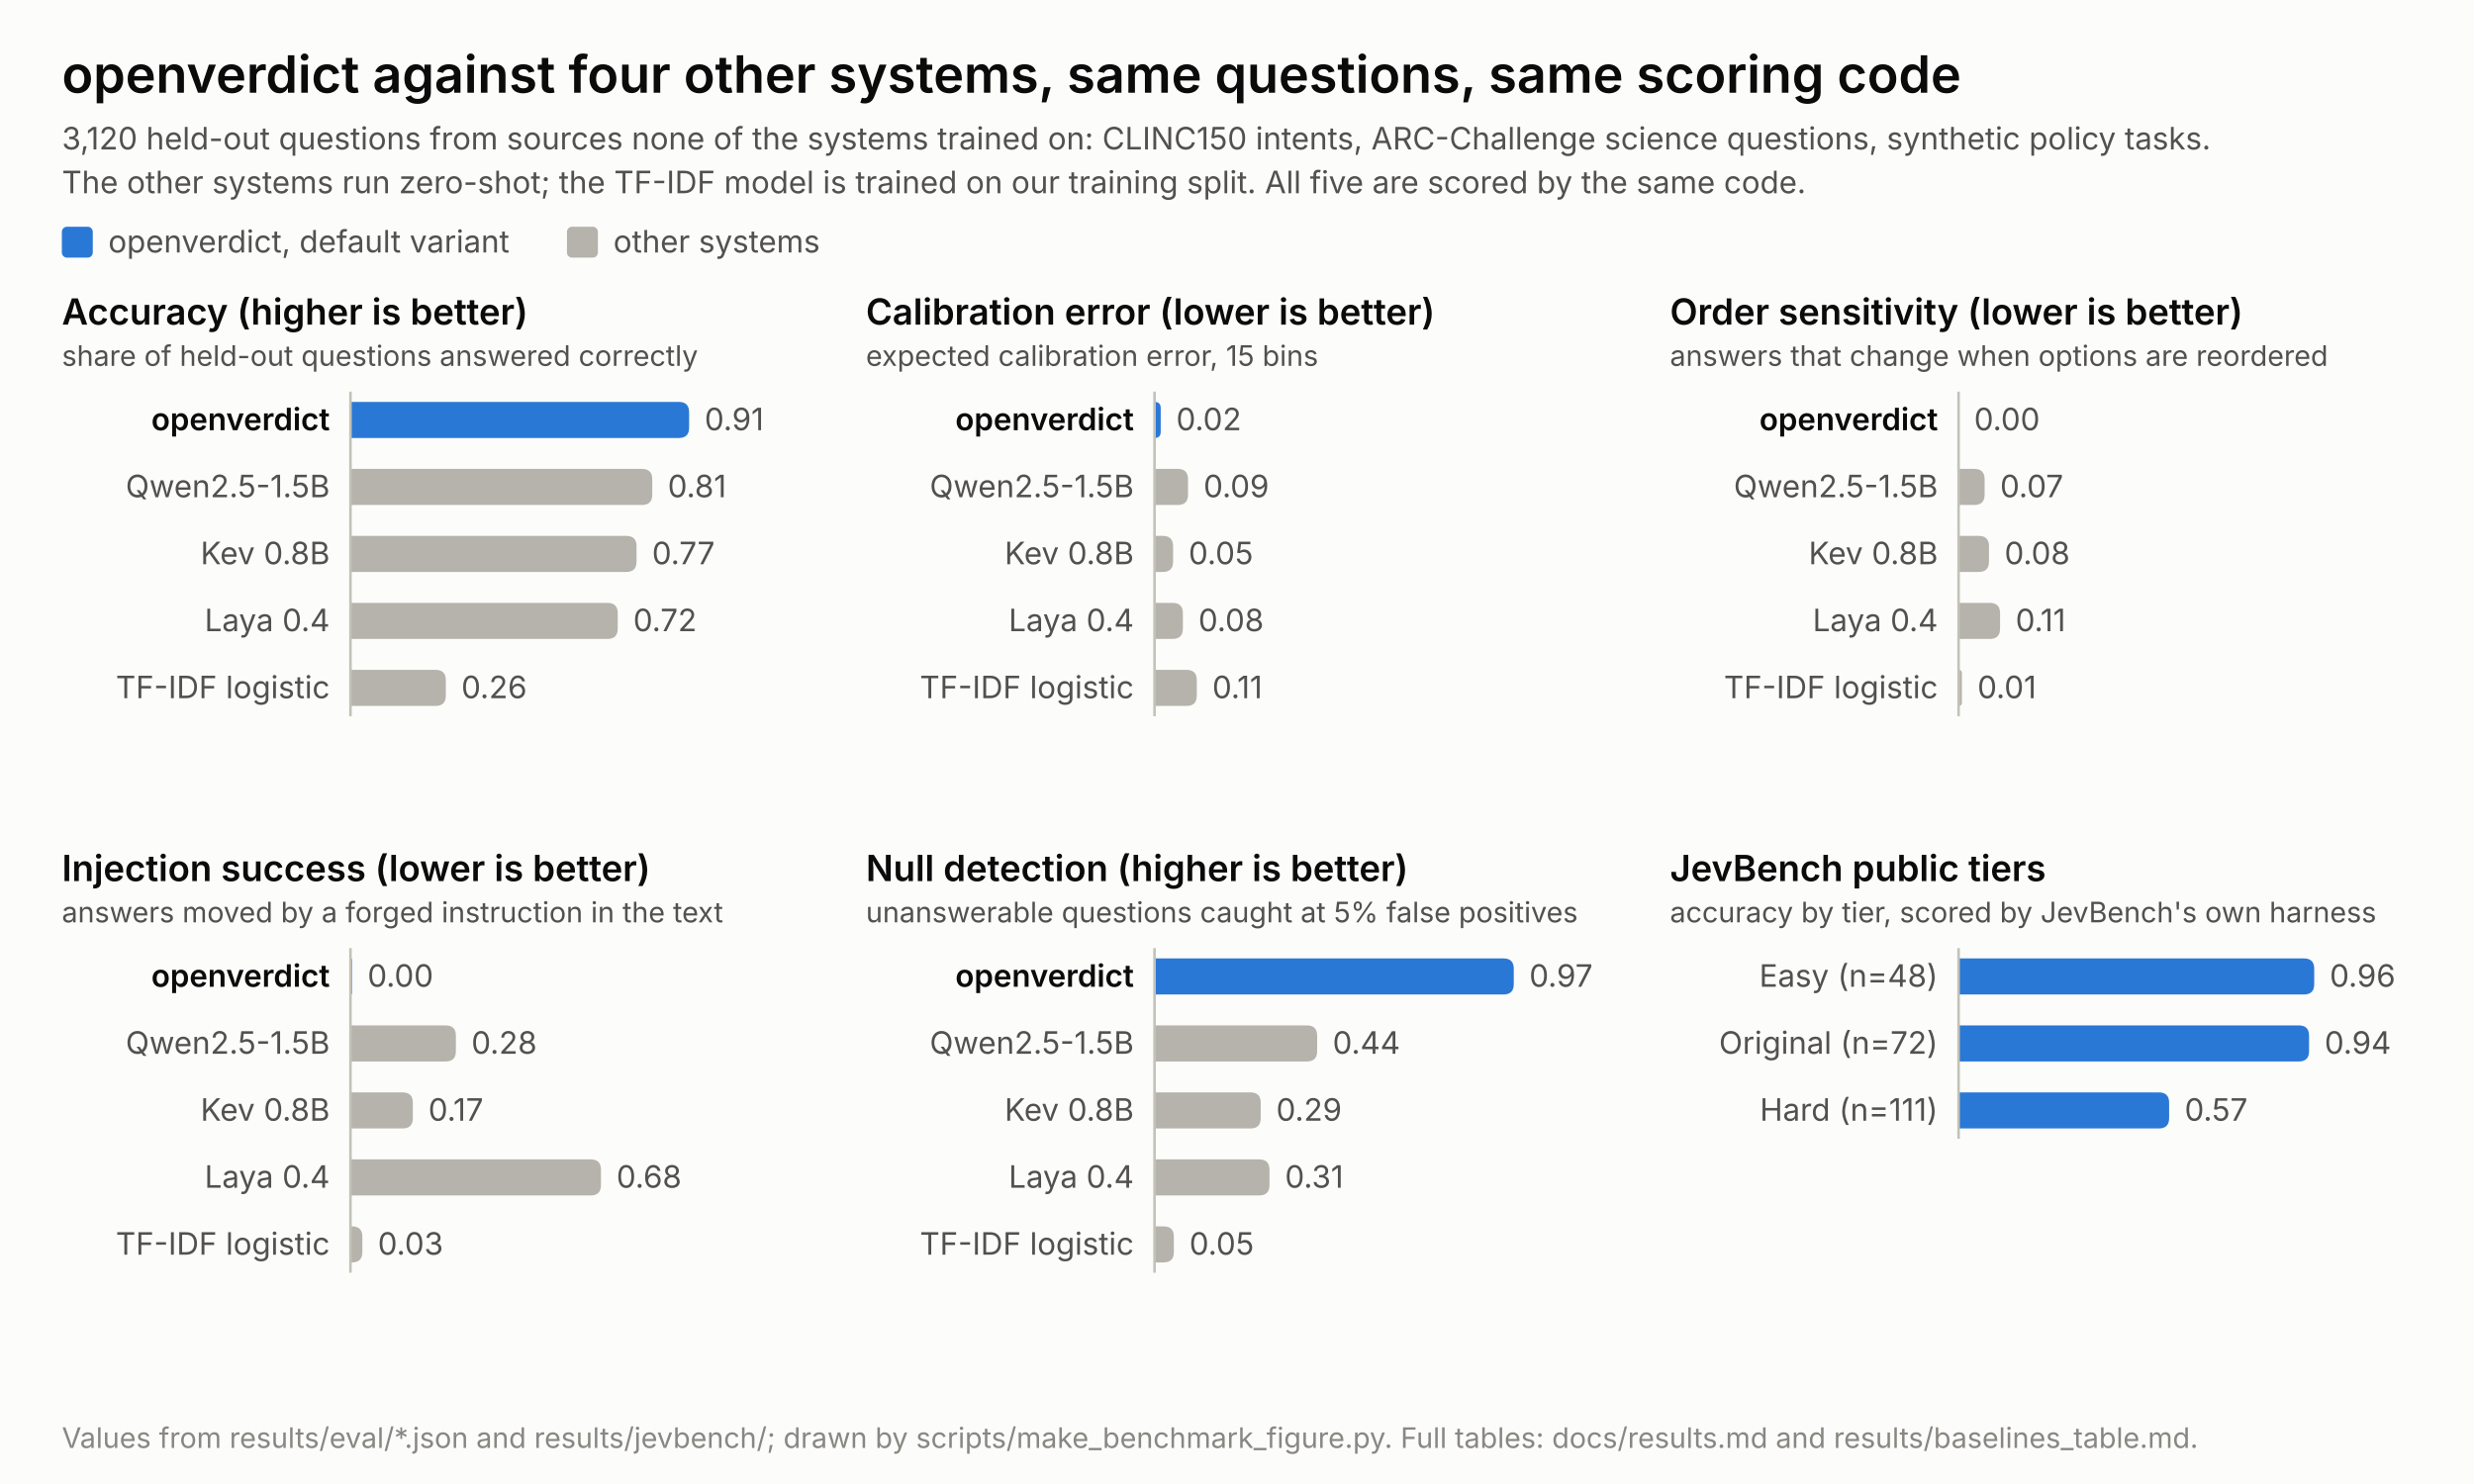
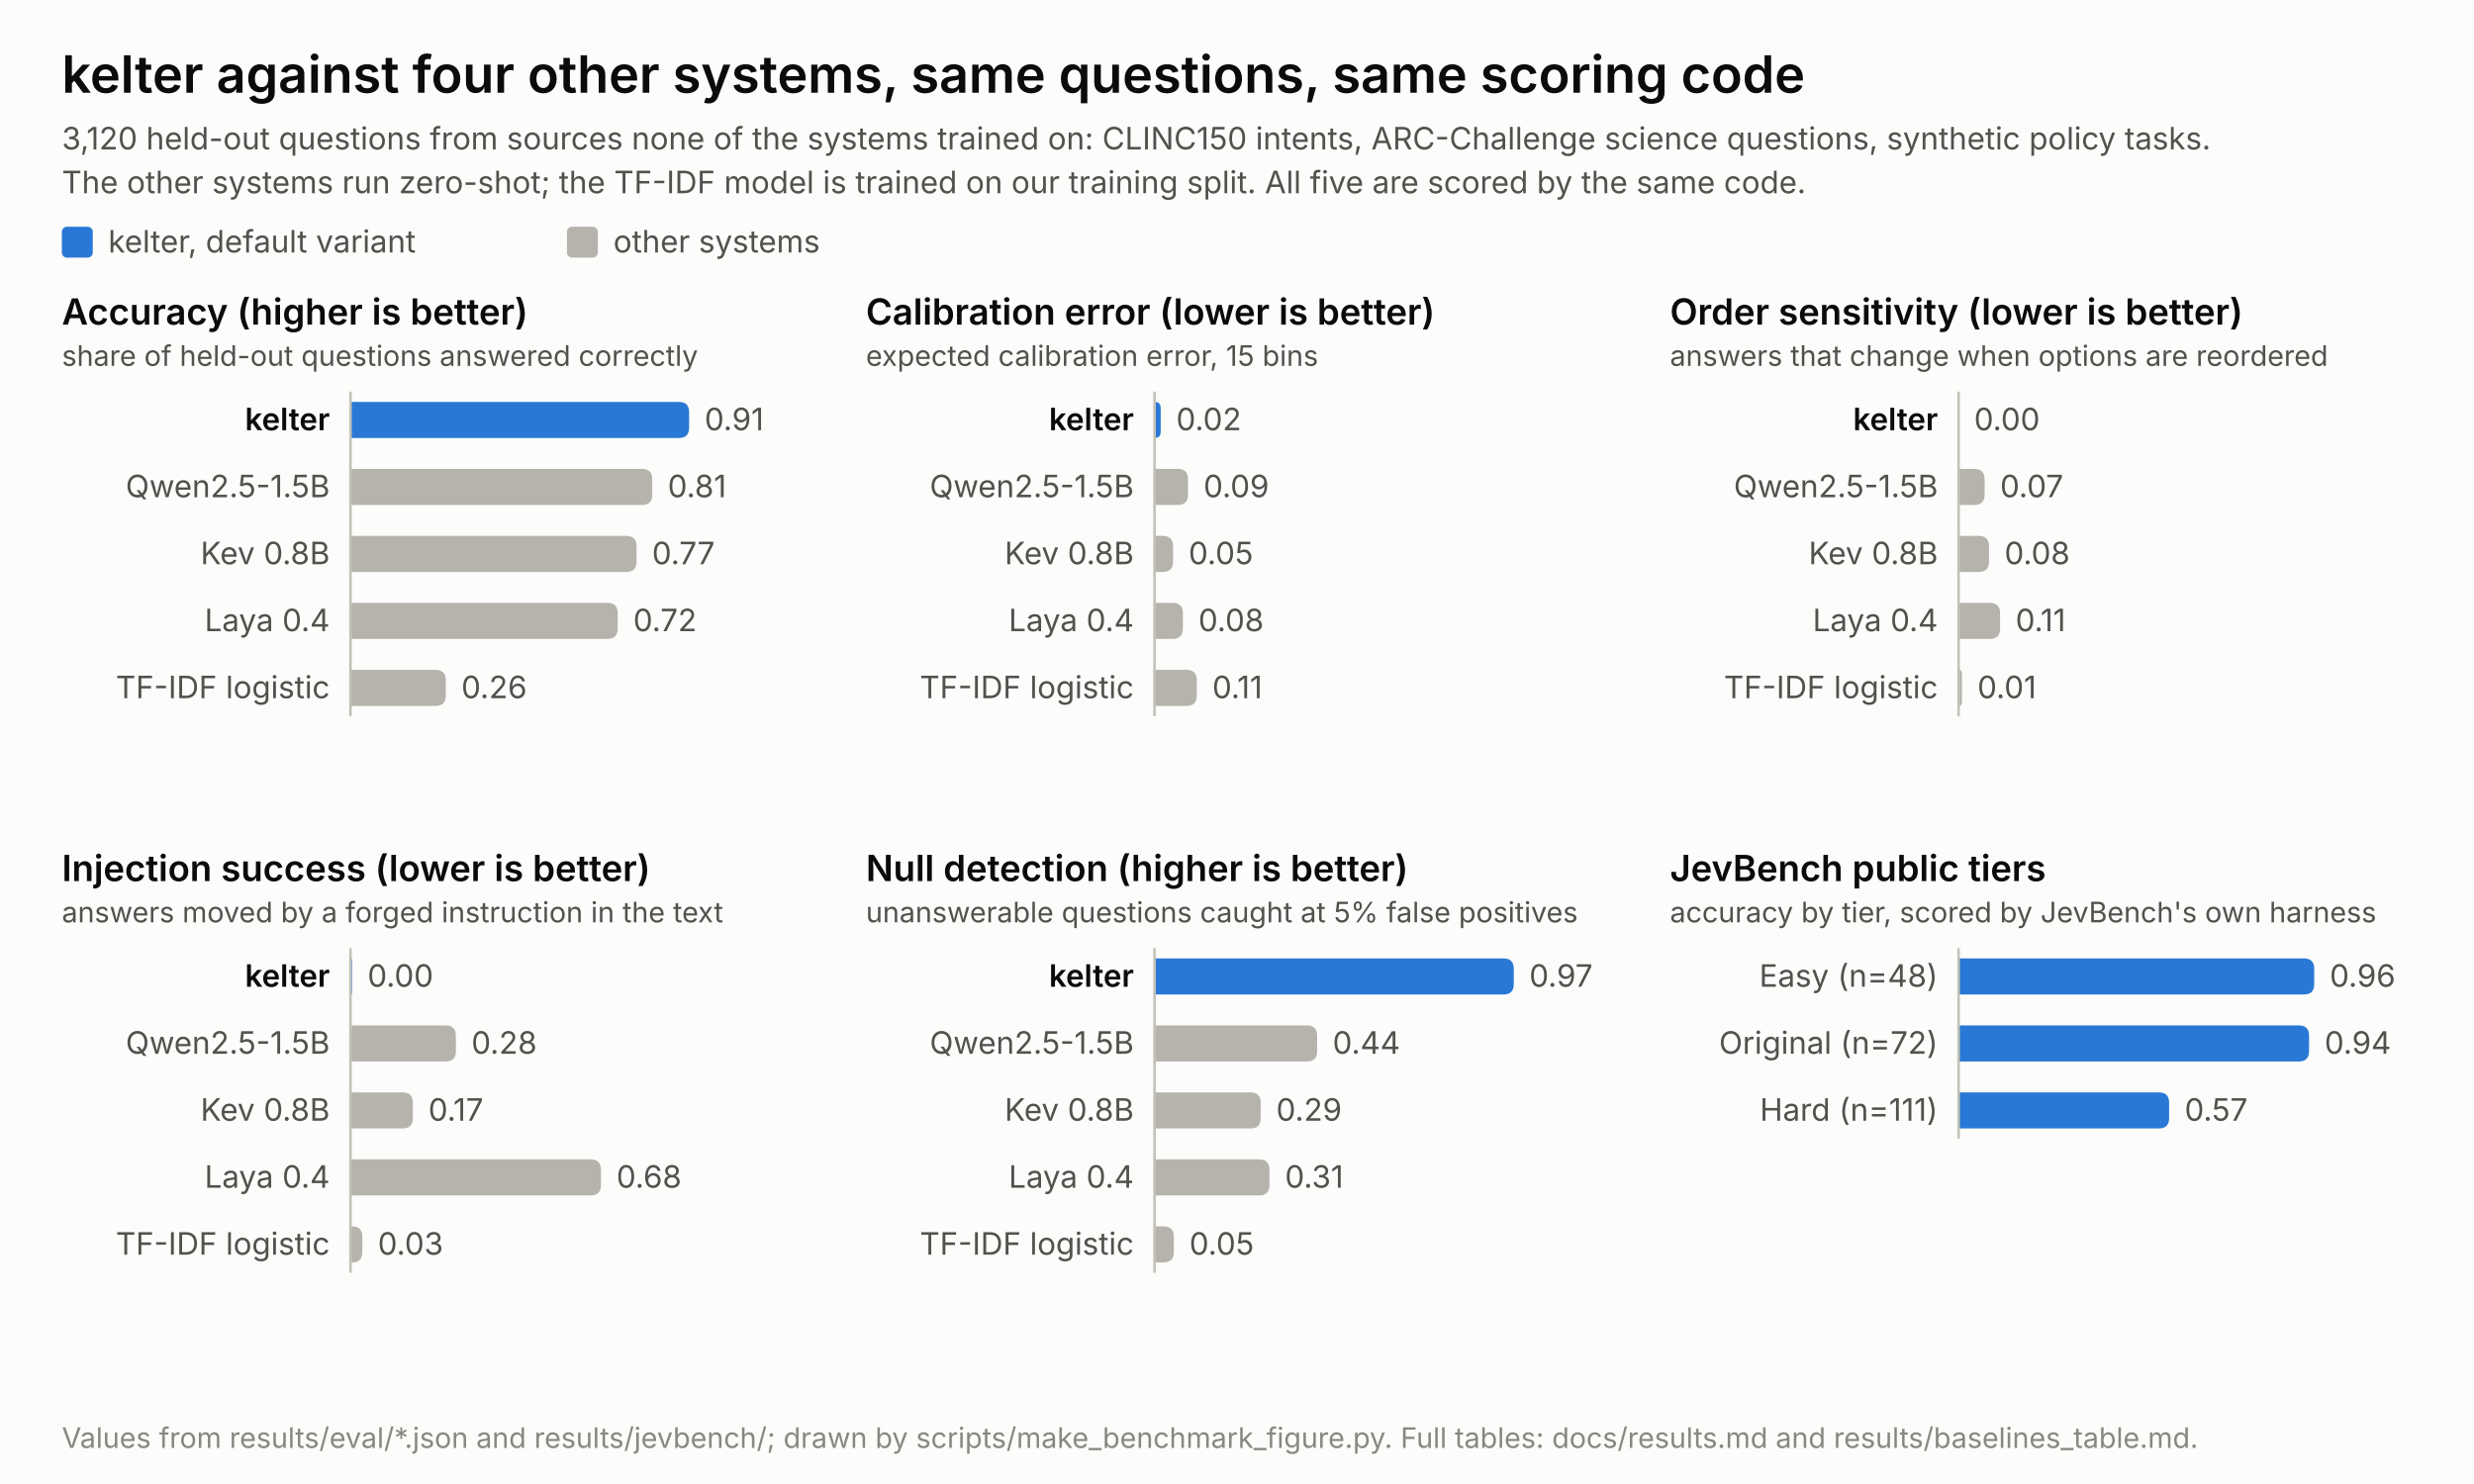
- <svg xmlns="http://www.w3.org/2000/svg" width="960" height="576" viewBox="0 0 960 576" role="img" aria-label="openverdict compared with four other systems on five measures, and its JevBench public-tier accuracy">
+ <svg xmlns="http://www.w3.org/2000/svg" width="960" height="576" viewBox="0 0 960 576" role="img" aria-label="kelter compared with four other systems on five measures, and its JevBench public-tier accuracy">
  <rect width="960" height="576" fill="#fcfcfb" />
-   <text x="24.0" y="36.0" font-size="20" fill="#0b0b0b" text-anchor="start" font-weight="600" font-family="system-ui, -apple-system, &quot;Segoe UI&quot;, sans-serif">openverdict against four other systems, same questions, same scoring code</text>
+   <text x="24.0" y="36.0" font-size="20" fill="#0b0b0b" text-anchor="start" font-weight="600" font-family="system-ui, -apple-system, &quot;Segoe UI&quot;, sans-serif">kelter against four other systems, same questions, same scoring code</text>
  <text x="24.0" y="58.0" font-size="12" fill="#52514e" text-anchor="start" font-weight="normal" font-family="system-ui, -apple-system, &quot;Segoe UI&quot;, sans-serif">3,120 held-out questions from sources none of the systems trained on: CLINC150 intents, ARC-Challenge science questions, synthetic policy tasks.</text>
  <text x="24.0" y="75.0" font-size="12" fill="#52514e" text-anchor="start" font-weight="normal" font-family="system-ui, -apple-system, &quot;Segoe UI&quot;, sans-serif">The other systems run zero-shot; the TF-IDF model is trained on our training split. All five are scored by the same code.</text>
  <rect x="24" y="88" width="12" height="12" rx="2" fill="#2a78d6" />
-   <text x="42.0" y="98.0" font-size="12" fill="#52514e" text-anchor="start" font-weight="normal" font-family="system-ui, -apple-system, &quot;Segoe UI&quot;, sans-serif">openverdict, default variant</text>
+   <text x="42.0" y="98.0" font-size="12" fill="#52514e" text-anchor="start" font-weight="normal" font-family="system-ui, -apple-system, &quot;Segoe UI&quot;, sans-serif">kelter, default variant</text>
  <rect x="220" y="88" width="12" height="12" rx="2" fill="#b5b3ab" />
  <text x="238.0" y="98.0" font-size="12" fill="#52514e" text-anchor="start" font-weight="normal" font-family="system-ui, -apple-system, &quot;Segoe UI&quot;, sans-serif">other systems</text>
  <text x="24.0" y="126.0" font-size="14" fill="#0b0b0b" text-anchor="start" font-weight="600" font-family="system-ui, -apple-system, &quot;Segoe UI&quot;, sans-serif">Accuracy  (higher is better)</text>
  <text x="24.0" y="142.0" font-size="11" fill="#52514e" text-anchor="start" font-weight="normal" font-family="system-ui, -apple-system, &quot;Segoe UI&quot;, sans-serif">share of held-out questions answered correctly</text>
-   <text x="128.0" y="167.0" font-size="12" fill="#0b0b0b" text-anchor="end" font-weight="600" font-family="system-ui, -apple-system, &quot;Segoe UI&quot;, sans-serif">openverdict</text>
+   <text x="128.0" y="167.0" font-size="12" fill="#0b0b0b" text-anchor="end" font-weight="600" font-family="system-ui, -apple-system, &quot;Segoe UI&quot;, sans-serif">kelter</text>
  <path d="M136.0,156.0 H263.4 Q267.4,156.0 267.4,160.0 V166.0 Q267.4,170.0 263.4,170.0 H136.0 Z" fill="#2a78d6" />
  <text x="273.4" y="167.0" font-size="12" fill="#52514e" text-anchor="start" font-weight="normal" font-family="system-ui, -apple-system, &quot;Segoe UI&quot;, sans-serif">0.91</text>
  <text x="128.0" y="193.0" font-size="12" fill="#52514e" text-anchor="end" font-weight="normal" font-family="system-ui, -apple-system, &quot;Segoe UI&quot;, sans-serif">Qwen2.5-1.5B</text>
  <path d="M136.0,182.0 H249.1 Q253.1,182.0 253.1,186.0 V192.0 Q253.1,196.0 249.1,196.0 H136.0 Z" fill="#b5b3ab" />
  <text x="259.1" y="193.0" font-size="12" fill="#52514e" text-anchor="start" font-weight="normal" font-family="system-ui, -apple-system, &quot;Segoe UI&quot;, sans-serif">0.81</text>
  <text x="128.0" y="219.0" font-size="12" fill="#52514e" text-anchor="end" font-weight="normal" font-family="system-ui, -apple-system, &quot;Segoe UI&quot;, sans-serif">Kev 0.8B</text>
  <path d="M136.0,208.0 H243.0 Q247.0,208.0 247.0,212.0 V218.0 Q247.0,222.0 243.0,222.0 H136.0 Z" fill="#b5b3ab" />
  <text x="253.0" y="219.0" font-size="12" fill="#52514e" text-anchor="start" font-weight="normal" font-family="system-ui, -apple-system, &quot;Segoe UI&quot;, sans-serif">0.77</text>
  <text x="128.0" y="245.0" font-size="12" fill="#52514e" text-anchor="end" font-weight="normal" font-family="system-ui, -apple-system, &quot;Segoe UI&quot;, sans-serif">Laya 0.4</text>
  <path d="M136.0,234.0 H235.7 Q239.7,234.0 239.7,238.0 V244.0 Q239.7,248.0 235.7,248.0 H136.0 Z" fill="#b5b3ab" />
  <text x="245.7" y="245.0" font-size="12" fill="#52514e" text-anchor="start" font-weight="normal" font-family="system-ui, -apple-system, &quot;Segoe UI&quot;, sans-serif">0.72</text>
  <text x="128.0" y="271.0" font-size="12" fill="#52514e" text-anchor="end" font-weight="normal" font-family="system-ui, -apple-system, &quot;Segoe UI&quot;, sans-serif">TF-IDF logistic</text>
  <path d="M136.0,260.0 H169.0 Q173.0,260.0 173.0,264.0 V270.0 Q173.0,274.0 169.0,274.0 H136.0 Z" fill="#b5b3ab" />
  <text x="179.0" y="271.0" font-size="12" fill="#52514e" text-anchor="start" font-weight="normal" font-family="system-ui, -apple-system, &quot;Segoe UI&quot;, sans-serif">0.26</text>
  <line x1="136" y1="152" x2="136" y2="278" stroke="#c3c2b7" stroke-width="1" />
  <text x="336.0" y="126.0" font-size="14" fill="#0b0b0b" text-anchor="start" font-weight="600" font-family="system-ui, -apple-system, &quot;Segoe UI&quot;, sans-serif">Calibration error  (lower is better)</text>
  <text x="336.0" y="142.0" font-size="11" fill="#52514e" text-anchor="start" font-weight="normal" font-family="system-ui, -apple-system, &quot;Segoe UI&quot;, sans-serif">expected calibration error, 15 bins</text>
-   <text x="440.0" y="167.0" font-size="12" fill="#0b0b0b" text-anchor="end" font-weight="600" font-family="system-ui, -apple-system, &quot;Segoe UI&quot;, sans-serif">openverdict</text>
+   <text x="440.0" y="167.0" font-size="12" fill="#0b0b0b" text-anchor="end" font-weight="600" font-family="system-ui, -apple-system, &quot;Segoe UI&quot;, sans-serif">kelter</text>
  <path d="M448.0,156.0 H448.0 Q450.4,156.0 450.4,158.4 V167.6 Q450.4,170.0 448.0,170.0 H448.0 Z" fill="#2a78d6" />
  <text x="456.4" y="167.0" font-size="12" fill="#52514e" text-anchor="start" font-weight="normal" font-family="system-ui, -apple-system, &quot;Segoe UI&quot;, sans-serif">0.02</text>
  <text x="440.0" y="193.0" font-size="12" fill="#52514e" text-anchor="end" font-weight="normal" font-family="system-ui, -apple-system, &quot;Segoe UI&quot;, sans-serif">Qwen2.5-1.5B</text>
  <path d="M448.0,182.0 H457.0 Q461.0,182.0 461.0,186.0 V192.0 Q461.0,196.0 457.0,196.0 H448.0 Z" fill="#b5b3ab" />
  <text x="467.0" y="193.0" font-size="12" fill="#52514e" text-anchor="start" font-weight="normal" font-family="system-ui, -apple-system, &quot;Segoe UI&quot;, sans-serif">0.09</text>
  <text x="440.0" y="219.0" font-size="12" fill="#52514e" text-anchor="end" font-weight="normal" font-family="system-ui, -apple-system, &quot;Segoe UI&quot;, sans-serif">Kev 0.8B</text>
  <path d="M448.0,208.0 H451.2 Q455.2,208.0 455.2,212.0 V218.0 Q455.2,222.0 451.2,222.0 H448.0 Z" fill="#b5b3ab" />
  <text x="461.2" y="219.0" font-size="12" fill="#52514e" text-anchor="start" font-weight="normal" font-family="system-ui, -apple-system, &quot;Segoe UI&quot;, sans-serif">0.05</text>
  <text x="440.0" y="245.0" font-size="12" fill="#52514e" text-anchor="end" font-weight="normal" font-family="system-ui, -apple-system, &quot;Segoe UI&quot;, sans-serif">Laya 0.4</text>
  <path d="M448.0,234.0 H455.0 Q459.0,234.0 459.0,238.0 V244.0 Q459.0,248.0 455.0,248.0 H448.0 Z" fill="#b5b3ab" />
  <text x="465.0" y="245.0" font-size="12" fill="#52514e" text-anchor="start" font-weight="normal" font-family="system-ui, -apple-system, &quot;Segoe UI&quot;, sans-serif">0.08</text>
  <text x="440.0" y="271.0" font-size="12" fill="#52514e" text-anchor="end" font-weight="normal" font-family="system-ui, -apple-system, &quot;Segoe UI&quot;, sans-serif">TF-IDF logistic</text>
  <path d="M448.0,260.0 H460.4 Q464.4,260.0 464.4,264.0 V270.0 Q464.4,274.0 460.4,274.0 H448.0 Z" fill="#b5b3ab" />
  <text x="470.4" y="271.0" font-size="12" fill="#52514e" text-anchor="start" font-weight="normal" font-family="system-ui, -apple-system, &quot;Segoe UI&quot;, sans-serif">0.11</text>
  <line x1="448" y1="152" x2="448" y2="278" stroke="#c3c2b7" stroke-width="1" />
  <text x="648.0" y="126.0" font-size="14" fill="#0b0b0b" text-anchor="start" font-weight="600" font-family="system-ui, -apple-system, &quot;Segoe UI&quot;, sans-serif">Order sensitivity  (lower is better)</text>
  <text x="648.0" y="142.0" font-size="11" fill="#52514e" text-anchor="start" font-weight="normal" font-family="system-ui, -apple-system, &quot;Segoe UI&quot;, sans-serif">answers that change when options are reordered</text>
-   <text x="752.0" y="167.0" font-size="12" fill="#0b0b0b" text-anchor="end" font-weight="600" font-family="system-ui, -apple-system, &quot;Segoe UI&quot;, sans-serif">openverdict</text>
+   <text x="752.0" y="167.0" font-size="12" fill="#0b0b0b" text-anchor="end" font-weight="600" font-family="system-ui, -apple-system, &quot;Segoe UI&quot;, sans-serif">kelter</text>
  <text x="766.0" y="167.0" font-size="12" fill="#52514e" text-anchor="start" font-weight="normal" font-family="system-ui, -apple-system, &quot;Segoe UI&quot;, sans-serif">0.00</text>
  <text x="752.0" y="193.0" font-size="12" fill="#52514e" text-anchor="end" font-weight="normal" font-family="system-ui, -apple-system, &quot;Segoe UI&quot;, sans-serif">Qwen2.5-1.5B</text>
  <path d="M760.0,182.0 H766.1 Q770.1,182.0 770.1,186.0 V192.0 Q770.1,196.0 766.1,196.0 H760.0 Z" fill="#b5b3ab" />
  <text x="776.1" y="193.0" font-size="12" fill="#52514e" text-anchor="start" font-weight="normal" font-family="system-ui, -apple-system, &quot;Segoe UI&quot;, sans-serif">0.07</text>
  <text x="752.0" y="219.0" font-size="12" fill="#52514e" text-anchor="end" font-weight="normal" font-family="system-ui, -apple-system, &quot;Segoe UI&quot;, sans-serif">Kev 0.8B</text>
  <path d="M760.0,208.0 H767.8 Q771.8,208.0 771.8,212.0 V218.0 Q771.8,222.0 767.8,222.0 H760.0 Z" fill="#b5b3ab" />
  <text x="777.8" y="219.0" font-size="12" fill="#52514e" text-anchor="start" font-weight="normal" font-family="system-ui, -apple-system, &quot;Segoe UI&quot;, sans-serif">0.08</text>
  <text x="752.0" y="245.0" font-size="12" fill="#52514e" text-anchor="end" font-weight="normal" font-family="system-ui, -apple-system, &quot;Segoe UI&quot;, sans-serif">Laya 0.4</text>
  <path d="M760.0,234.0 H772.1 Q776.1,234.0 776.1,238.0 V244.0 Q776.1,248.0 772.1,248.0 H760.0 Z" fill="#b5b3ab" />
  <text x="782.1" y="245.0" font-size="12" fill="#52514e" text-anchor="start" font-weight="normal" font-family="system-ui, -apple-system, &quot;Segoe UI&quot;, sans-serif">0.11</text>
  <text x="752.0" y="271.0" font-size="12" fill="#52514e" text-anchor="end" font-weight="normal" font-family="system-ui, -apple-system, &quot;Segoe UI&quot;, sans-serif">TF-IDF logistic</text>
  <path d="M760.0,260.0 H760.0 Q761.3,260.0 761.3,261.3 V272.7 Q761.3,274.0 760.0,274.0 H760.0 Z" fill="#b5b3ab" />
  <text x="767.3" y="271.0" font-size="12" fill="#52514e" text-anchor="start" font-weight="normal" font-family="system-ui, -apple-system, &quot;Segoe UI&quot;, sans-serif">0.01</text>
  <line x1="760" y1="152" x2="760" y2="278" stroke="#c3c2b7" stroke-width="1" />
  <text x="24.0" y="342.0" font-size="14" fill="#0b0b0b" text-anchor="start" font-weight="600" font-family="system-ui, -apple-system, &quot;Segoe UI&quot;, sans-serif">Injection success  (lower is better)</text>
  <text x="24.0" y="358.0" font-size="11" fill="#52514e" text-anchor="start" font-weight="normal" font-family="system-ui, -apple-system, &quot;Segoe UI&quot;, sans-serif">answers moved by a forged instruction in the text</text>
-   <text x="128.0" y="383.0" font-size="12" fill="#0b0b0b" text-anchor="end" font-weight="600" font-family="system-ui, -apple-system, &quot;Segoe UI&quot;, sans-serif">openverdict</text>
+   <text x="128.0" y="383.0" font-size="12" fill="#0b0b0b" text-anchor="end" font-weight="600" font-family="system-ui, -apple-system, &quot;Segoe UI&quot;, sans-serif">kelter</text>
  <path d="M136.0,372.0 H136.0 Q136.6,372.0 136.6,372.6 V385.4 Q136.6,386.0 136.0,386.0 H136.0 Z" fill="#2a78d6" />
  <text x="142.6" y="383.0" font-size="12" fill="#52514e" text-anchor="start" font-weight="normal" font-family="system-ui, -apple-system, &quot;Segoe UI&quot;, sans-serif">0.00</text>
  <text x="128.0" y="409.0" font-size="12" fill="#52514e" text-anchor="end" font-weight="normal" font-family="system-ui, -apple-system, &quot;Segoe UI&quot;, sans-serif">Qwen2.5-1.5B</text>
  <path d="M136.0,398.0 H172.9 Q176.9,398.0 176.9,402.0 V408.0 Q176.9,412.0 172.9,412.0 H136.0 Z" fill="#b5b3ab" />
  <text x="182.9" y="409.0" font-size="12" fill="#52514e" text-anchor="start" font-weight="normal" font-family="system-ui, -apple-system, &quot;Segoe UI&quot;, sans-serif">0.28</text>
  <text x="128.0" y="435.0" font-size="12" fill="#52514e" text-anchor="end" font-weight="normal" font-family="system-ui, -apple-system, &quot;Segoe UI&quot;, sans-serif">Kev 0.8B</text>
  <path d="M136.0,424.0 H156.2 Q160.2,424.0 160.2,428.0 V434.0 Q160.2,438.0 156.2,438.0 H136.0 Z" fill="#b5b3ab" />
  <text x="166.2" y="435.0" font-size="12" fill="#52514e" text-anchor="start" font-weight="normal" font-family="system-ui, -apple-system, &quot;Segoe UI&quot;, sans-serif">0.17</text>
  <text x="128.0" y="461.0" font-size="12" fill="#52514e" text-anchor="end" font-weight="normal" font-family="system-ui, -apple-system, &quot;Segoe UI&quot;, sans-serif">Laya 0.4</text>
  <path d="M136.0,450.0 H229.2 Q233.2,450.0 233.2,454.0 V460.0 Q233.2,464.0 229.2,464.0 H136.0 Z" fill="#b5b3ab" />
  <text x="239.2" y="461.0" font-size="12" fill="#52514e" text-anchor="start" font-weight="normal" font-family="system-ui, -apple-system, &quot;Segoe UI&quot;, sans-serif">0.68</text>
  <text x="128.0" y="487.0" font-size="12" fill="#52514e" text-anchor="end" font-weight="normal" font-family="system-ui, -apple-system, &quot;Segoe UI&quot;, sans-serif">TF-IDF logistic</text>
  <path d="M136.0,476.0 H136.6 Q140.6,476.0 140.6,480.0 V486.0 Q140.6,490.0 136.6,490.0 H136.0 Z" fill="#b5b3ab" />
  <text x="146.6" y="487.0" font-size="12" fill="#52514e" text-anchor="start" font-weight="normal" font-family="system-ui, -apple-system, &quot;Segoe UI&quot;, sans-serif">0.03</text>
  <line x1="136" y1="368" x2="136" y2="494" stroke="#c3c2b7" stroke-width="1" />
  <text x="336.0" y="342.0" font-size="14" fill="#0b0b0b" text-anchor="start" font-weight="600" font-family="system-ui, -apple-system, &quot;Segoe UI&quot;, sans-serif">Null detection  (higher is better)</text>
  <text x="336.0" y="358.0" font-size="11" fill="#52514e" text-anchor="start" font-weight="normal" font-family="system-ui, -apple-system, &quot;Segoe UI&quot;, sans-serif">unanswerable questions caught at 5% false positives</text>
-   <text x="440.0" y="383.0" font-size="12" fill="#0b0b0b" text-anchor="end" font-weight="600" font-family="system-ui, -apple-system, &quot;Segoe UI&quot;, sans-serif">openverdict</text>
+   <text x="440.0" y="383.0" font-size="12" fill="#0b0b0b" text-anchor="end" font-weight="600" font-family="system-ui, -apple-system, &quot;Segoe UI&quot;, sans-serif">kelter</text>
  <path d="M448.0,372.0 H583.4 Q587.4,372.0 587.4,376.0 V382.0 Q587.4,386.0 583.4,386.0 H448.0 Z" fill="#2a78d6" />
  <text x="593.4" y="383.0" font-size="12" fill="#52514e" text-anchor="start" font-weight="normal" font-family="system-ui, -apple-system, &quot;Segoe UI&quot;, sans-serif">0.97</text>
  <text x="440.0" y="409.0" font-size="12" fill="#52514e" text-anchor="end" font-weight="normal" font-family="system-ui, -apple-system, &quot;Segoe UI&quot;, sans-serif">Qwen2.5-1.5B</text>
  <path d="M448.0,398.0 H507.1 Q511.1,398.0 511.1,402.0 V408.0 Q511.1,412.0 507.1,412.0 H448.0 Z" fill="#b5b3ab" />
  <text x="517.1" y="409.0" font-size="12" fill="#52514e" text-anchor="start" font-weight="normal" font-family="system-ui, -apple-system, &quot;Segoe UI&quot;, sans-serif">0.44</text>
  <text x="440.0" y="435.0" font-size="12" fill="#52514e" text-anchor="end" font-weight="normal" font-family="system-ui, -apple-system, &quot;Segoe UI&quot;, sans-serif">Kev 0.8B</text>
  <path d="M448.0,424.0 H485.2 Q489.2,424.0 489.2,428.0 V434.0 Q489.2,438.0 485.2,438.0 H448.0 Z" fill="#b5b3ab" />
  <text x="495.2" y="435.0" font-size="12" fill="#52514e" text-anchor="start" font-weight="normal" font-family="system-ui, -apple-system, &quot;Segoe UI&quot;, sans-serif">0.29</text>
  <text x="440.0" y="461.0" font-size="12" fill="#52514e" text-anchor="end" font-weight="normal" font-family="system-ui, -apple-system, &quot;Segoe UI&quot;, sans-serif">Laya 0.4</text>
  <path d="M448.0,450.0 H488.6 Q492.6,450.0 492.6,454.0 V460.0 Q492.6,464.0 488.6,464.0 H448.0 Z" fill="#b5b3ab" />
  <text x="498.6" y="461.0" font-size="12" fill="#52514e" text-anchor="start" font-weight="normal" font-family="system-ui, -apple-system, &quot;Segoe UI&quot;, sans-serif">0.31</text>
  <text x="440.0" y="487.0" font-size="12" fill="#52514e" text-anchor="end" font-weight="normal" font-family="system-ui, -apple-system, &quot;Segoe UI&quot;, sans-serif">TF-IDF logistic</text>
  <path d="M448.0,476.0 H451.5 Q455.5,476.0 455.5,480.0 V486.0 Q455.5,490.0 451.5,490.0 H448.0 Z" fill="#b5b3ab" />
  <text x="461.5" y="487.0" font-size="12" fill="#52514e" text-anchor="start" font-weight="normal" font-family="system-ui, -apple-system, &quot;Segoe UI&quot;, sans-serif">0.05</text>
  <line x1="448" y1="368" x2="448" y2="494" stroke="#c3c2b7" stroke-width="1" />
  <text x="648.0" y="342.0" font-size="14" fill="#0b0b0b" text-anchor="start" font-weight="600" font-family="system-ui, -apple-system, &quot;Segoe UI&quot;, sans-serif">JevBench public tiers</text>
  <text x="648.0" y="358.0" font-size="11" fill="#52514e" text-anchor="start" font-weight="normal" font-family="system-ui, -apple-system, &quot;Segoe UI&quot;, sans-serif">accuracy by tier, scored by JevBench's own harness</text>
  <text x="752.0" y="383.0" font-size="12" fill="#52514e" text-anchor="end" font-weight="normal" font-family="system-ui, -apple-system, &quot;Segoe UI&quot;, sans-serif">Easy (n=48)</text>
  <path d="M760.0,372.0 H894.0 Q898.0,372.0 898.0,376.0 V382.0 Q898.0,386.0 894.0,386.0 H760.0 Z" fill="#2a78d6" />
  <text x="904.0" y="383.0" font-size="12" fill="#52514e" text-anchor="start" font-weight="normal" font-family="system-ui, -apple-system, &quot;Segoe UI&quot;, sans-serif">0.96</text>
  <text x="752.0" y="409.0" font-size="12" fill="#52514e" text-anchor="end" font-weight="normal" font-family="system-ui, -apple-system, &quot;Segoe UI&quot;, sans-serif">Original (n=72)</text>
  <path d="M760.0,398.0 H892.0 Q896.0,398.0 896.0,402.0 V408.0 Q896.0,412.0 892.0,412.0 H760.0 Z" fill="#2a78d6" />
  <text x="902.0" y="409.0" font-size="12" fill="#52514e" text-anchor="start" font-weight="normal" font-family="system-ui, -apple-system, &quot;Segoe UI&quot;, sans-serif">0.94</text>
  <text x="752.0" y="435.0" font-size="12" fill="#52514e" text-anchor="end" font-weight="normal" font-family="system-ui, -apple-system, &quot;Segoe UI&quot;, sans-serif">Hard (n=111)</text>
  <path d="M760.0,424.0 H837.7 Q841.7,424.0 841.7,428.0 V434.0 Q841.7,438.0 837.7,438.0 H760.0 Z" fill="#2a78d6" />
  <text x="847.7" y="435.0" font-size="12" fill="#52514e" text-anchor="start" font-weight="normal" font-family="system-ui, -apple-system, &quot;Segoe UI&quot;, sans-serif">0.57</text>
  <line x1="760" y1="368" x2="760" y2="442" stroke="#c3c2b7" stroke-width="1" />
  <text x="24.0" y="562.0" font-size="11" fill="#898781" text-anchor="start" font-weight="normal" font-family="system-ui, -apple-system, &quot;Segoe UI&quot;, sans-serif">Values from results/eval/*.json and results/jevbench/; drawn by scripts/make_benchmark_figure.py. Full tables: docs/results.md and results/baselines_table.md.</text>
</svg>
